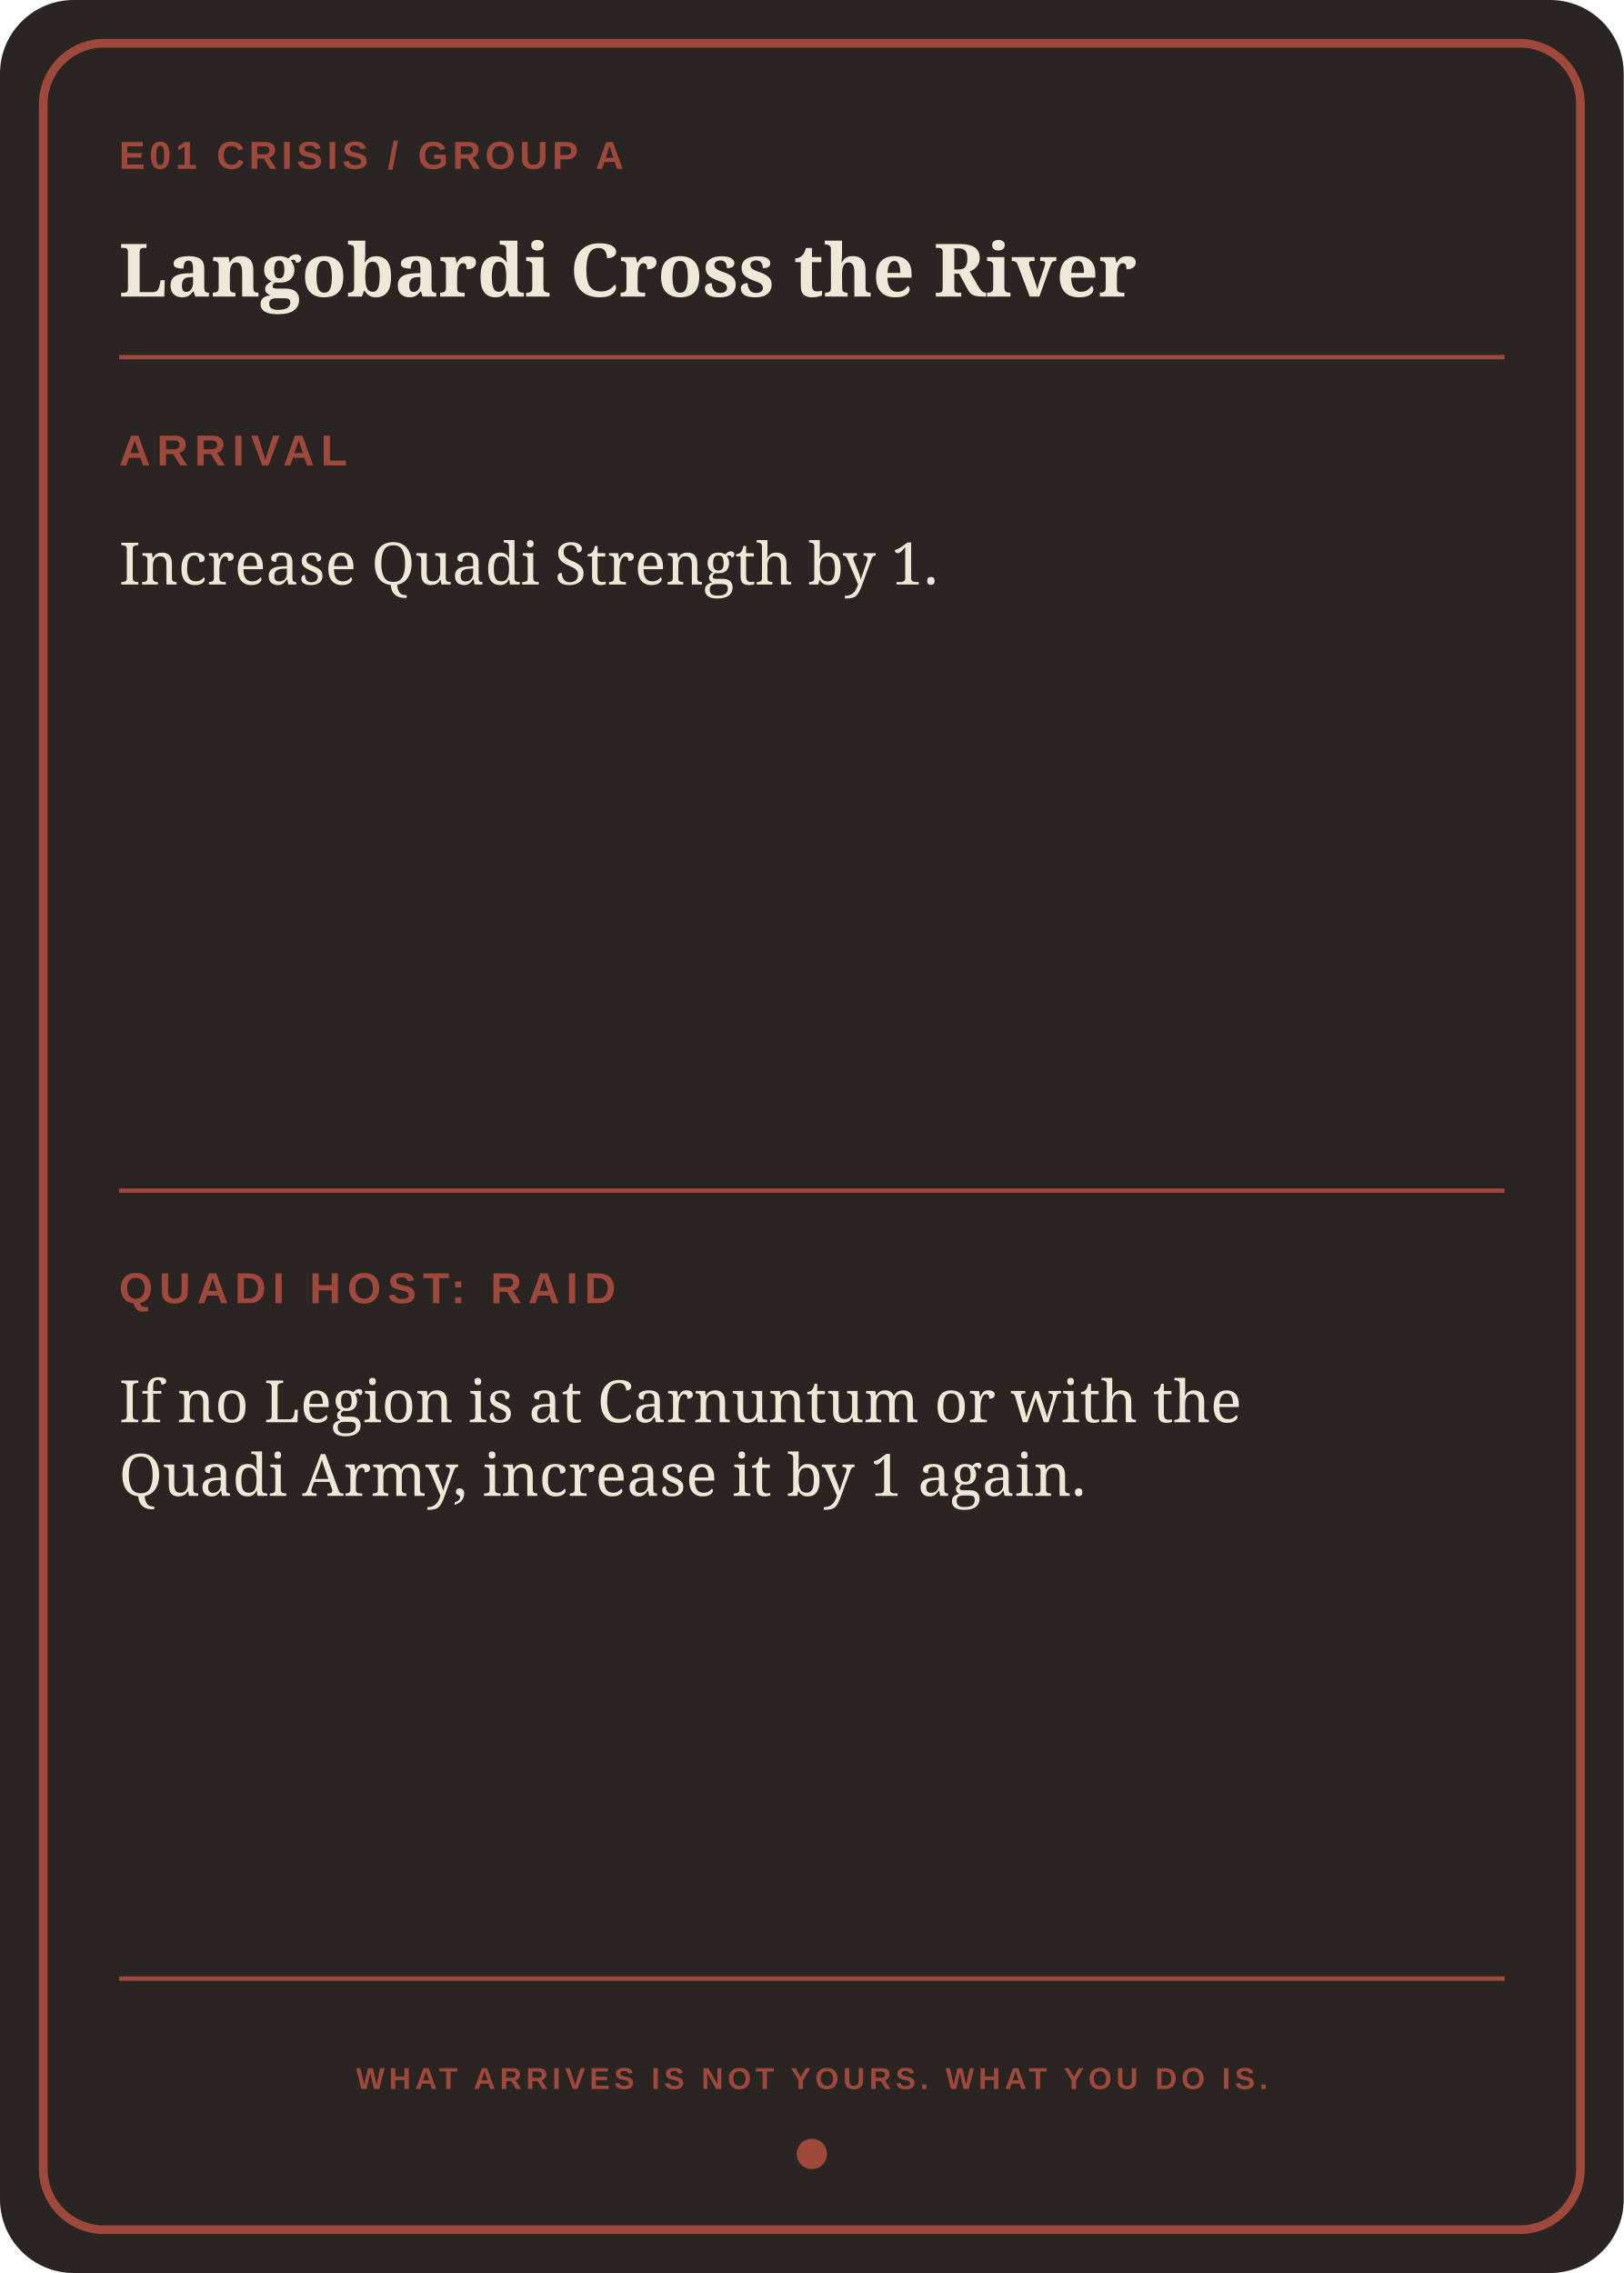
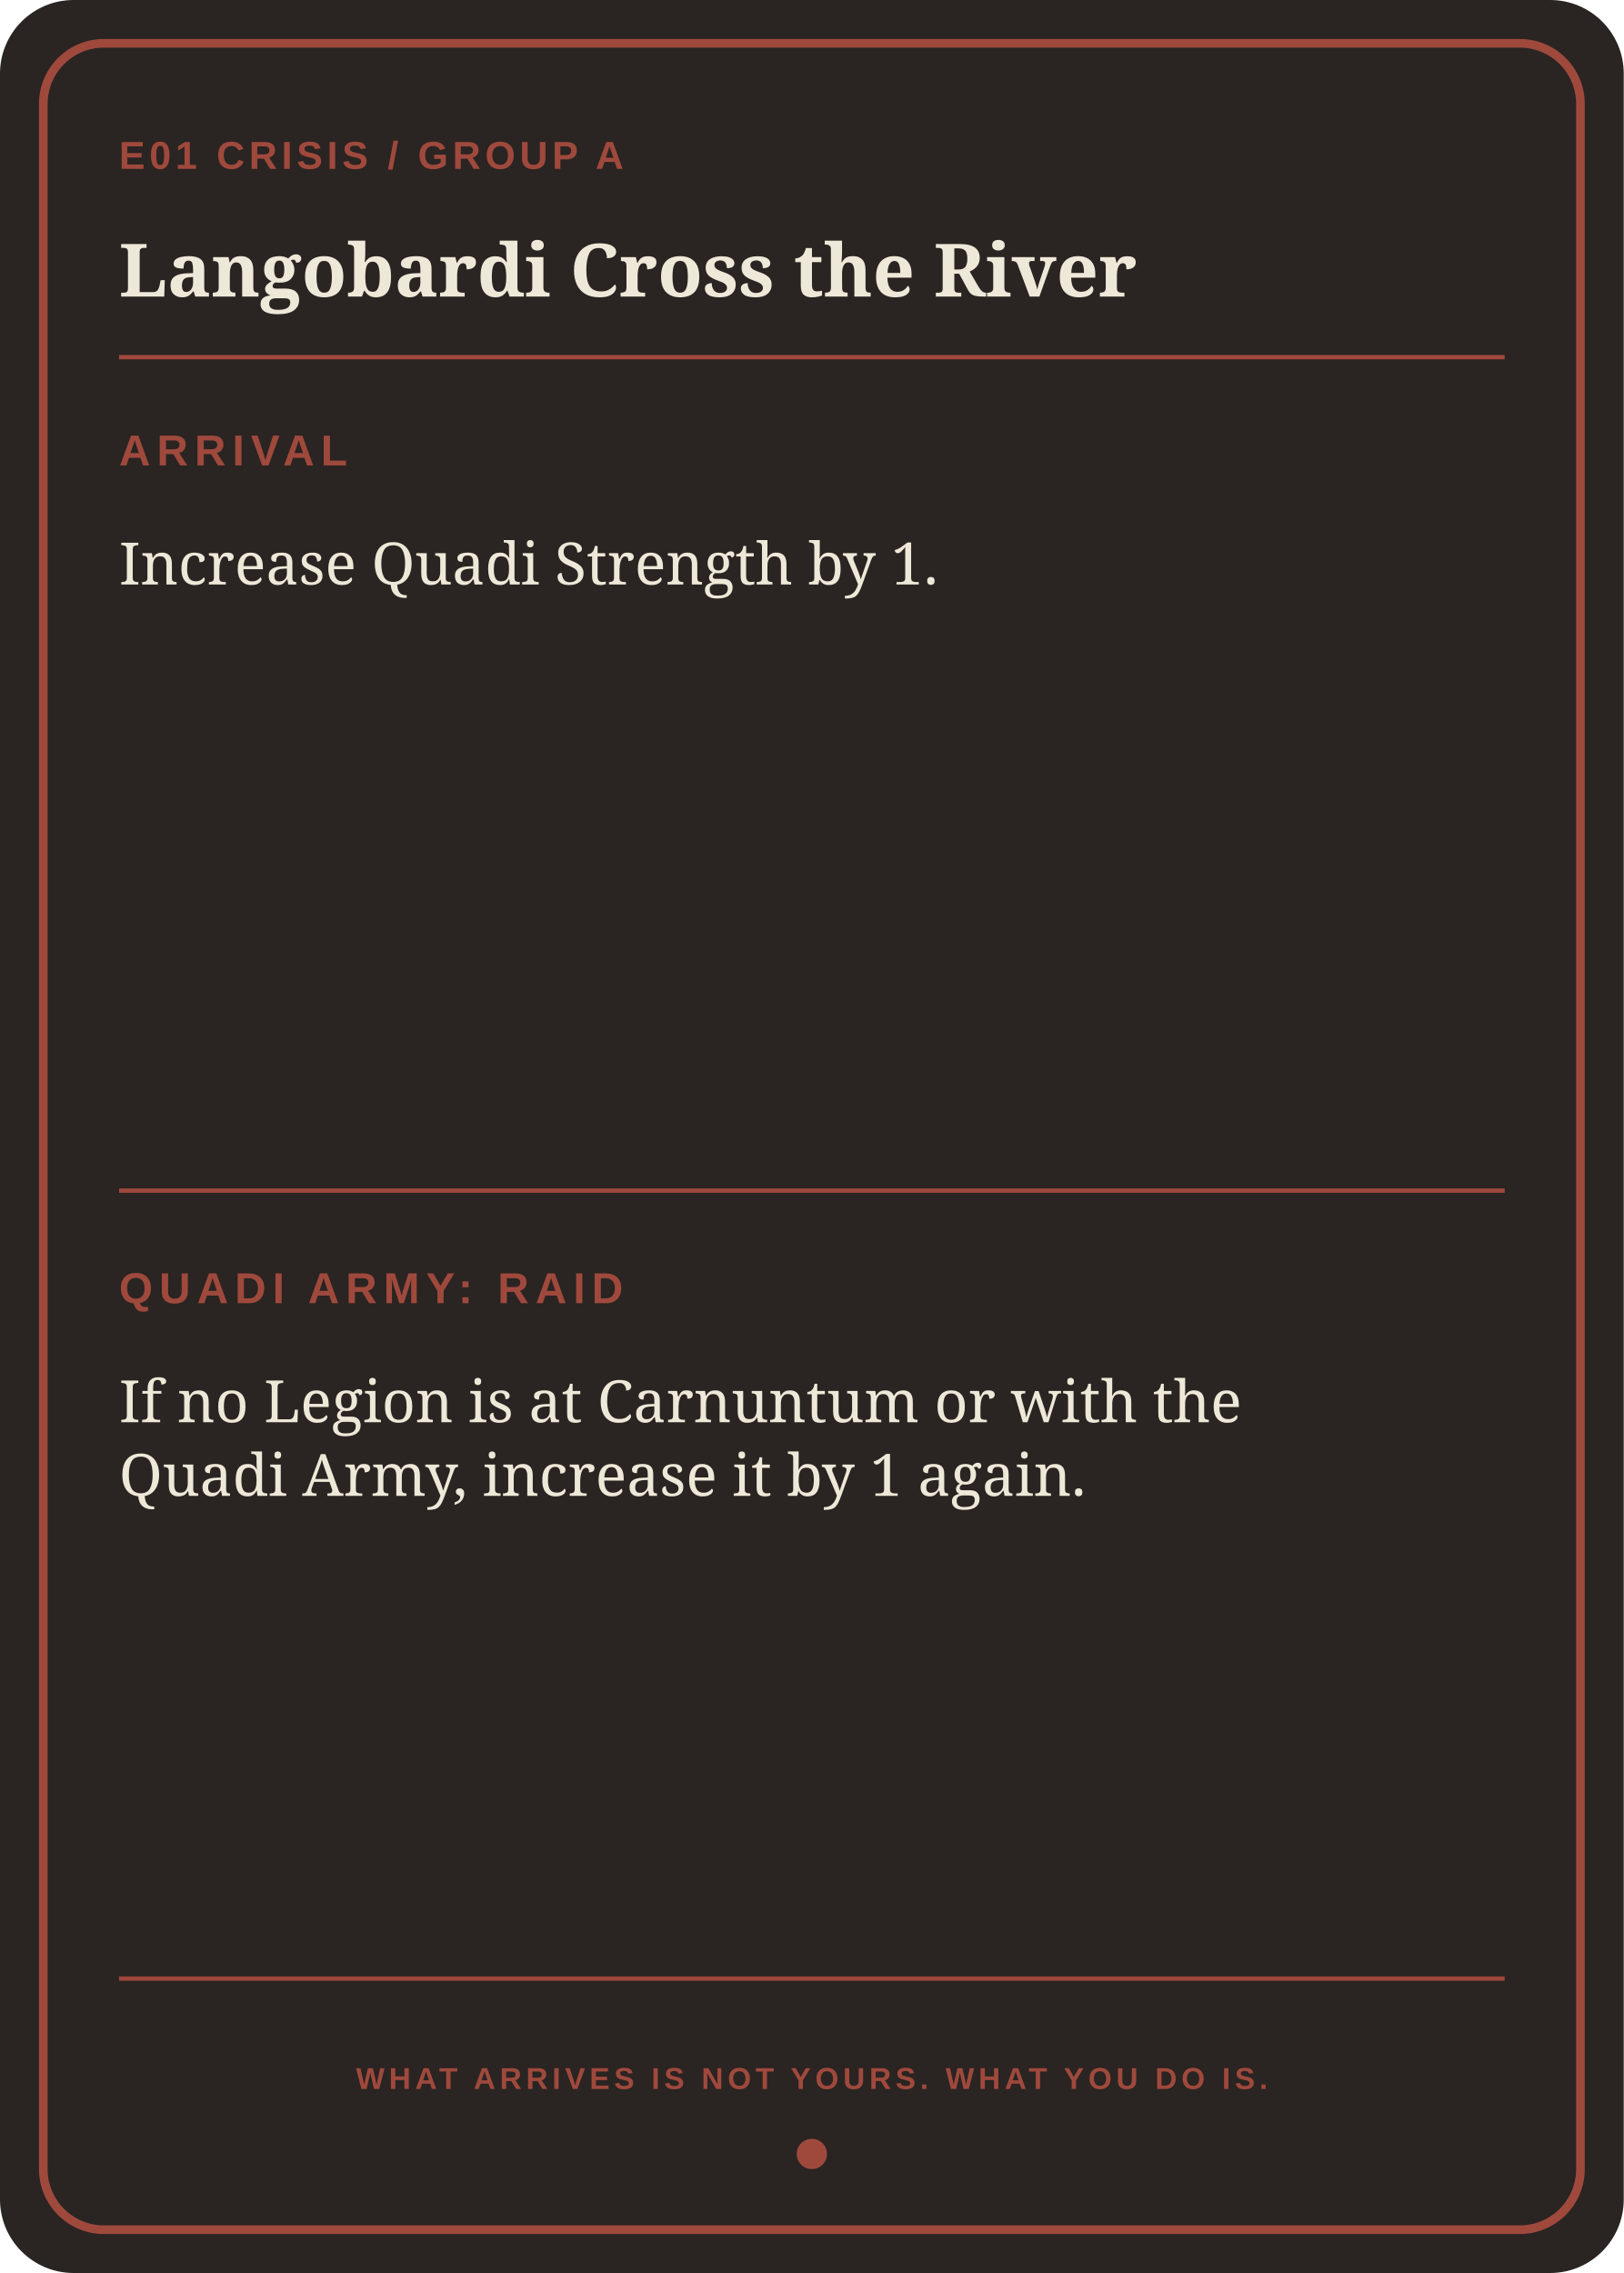
<svg xmlns="http://www.w3.org/2000/svg" width="2.5in" height="3.5in" viewBox="0 0 750 1050">
  <rect width="750" height="1050" rx="34" fill="#2a2422" />
  <rect x="20" y="20" width="710" height="1010" rx="28" fill="none" stroke="#9f493d" stroke-width="4" />
  <path d="M55 165H695M55 550H695M55 914H695" stroke="#9f493d" stroke-width="2" />
  <text x="55" y="78" fill="#9f493d" font-family="Arial,sans-serif" font-size="18" font-weight="bold" letter-spacing="2">E01  CRISIS / GROUP A</text>
  <text x="55" y="137" fill="#eee8d8" font-family="Georgia,serif" font-size="34" font-weight="bold">Langobardi Cross the River</text>
  <text x="55" y="215" fill="#9f493d" font-family="Arial,sans-serif" font-size="20" font-weight="bold" letter-spacing="3">ARRIVAL</text>
  <text x="55" y="270" fill="#eee8d8" font-family="Georgia,serif" font-size="27">
    <tspan x="55" dy="0">Increase Quadi Strength by 1.</tspan>
  </text>
-   <text x="55" y="602" fill="#9f493d" font-family="Arial,sans-serif" font-size="20" font-weight="bold" letter-spacing="3">QUADI HOST: RAID</text>
+   <text x="55" y="602" fill="#9f493d" font-family="Arial,sans-serif" font-size="20" font-weight="bold" letter-spacing="3">QUADI ARMY: RAID</text>
  <text x="55" y="657" fill="#eee8d8" font-family="Georgia,serif" font-size="27">
    <tspan x="55" dy="0">If no Legion is at Carnuntum or with the</tspan>
    <tspan x="55" dy="34">Quadi Army, increase it by 1 again.</tspan>
  </text>
  <text x="375" y="965" text-anchor="middle" fill="#9f493d" font-family="Arial,sans-serif" font-size="14" font-weight="bold" letter-spacing="2">WHAT ARRIVES IS NOT YOURS. WHAT YOU DO IS.</text>
  <circle cx="375" cy="995" r="7" fill="#9f493d" />
</svg>
